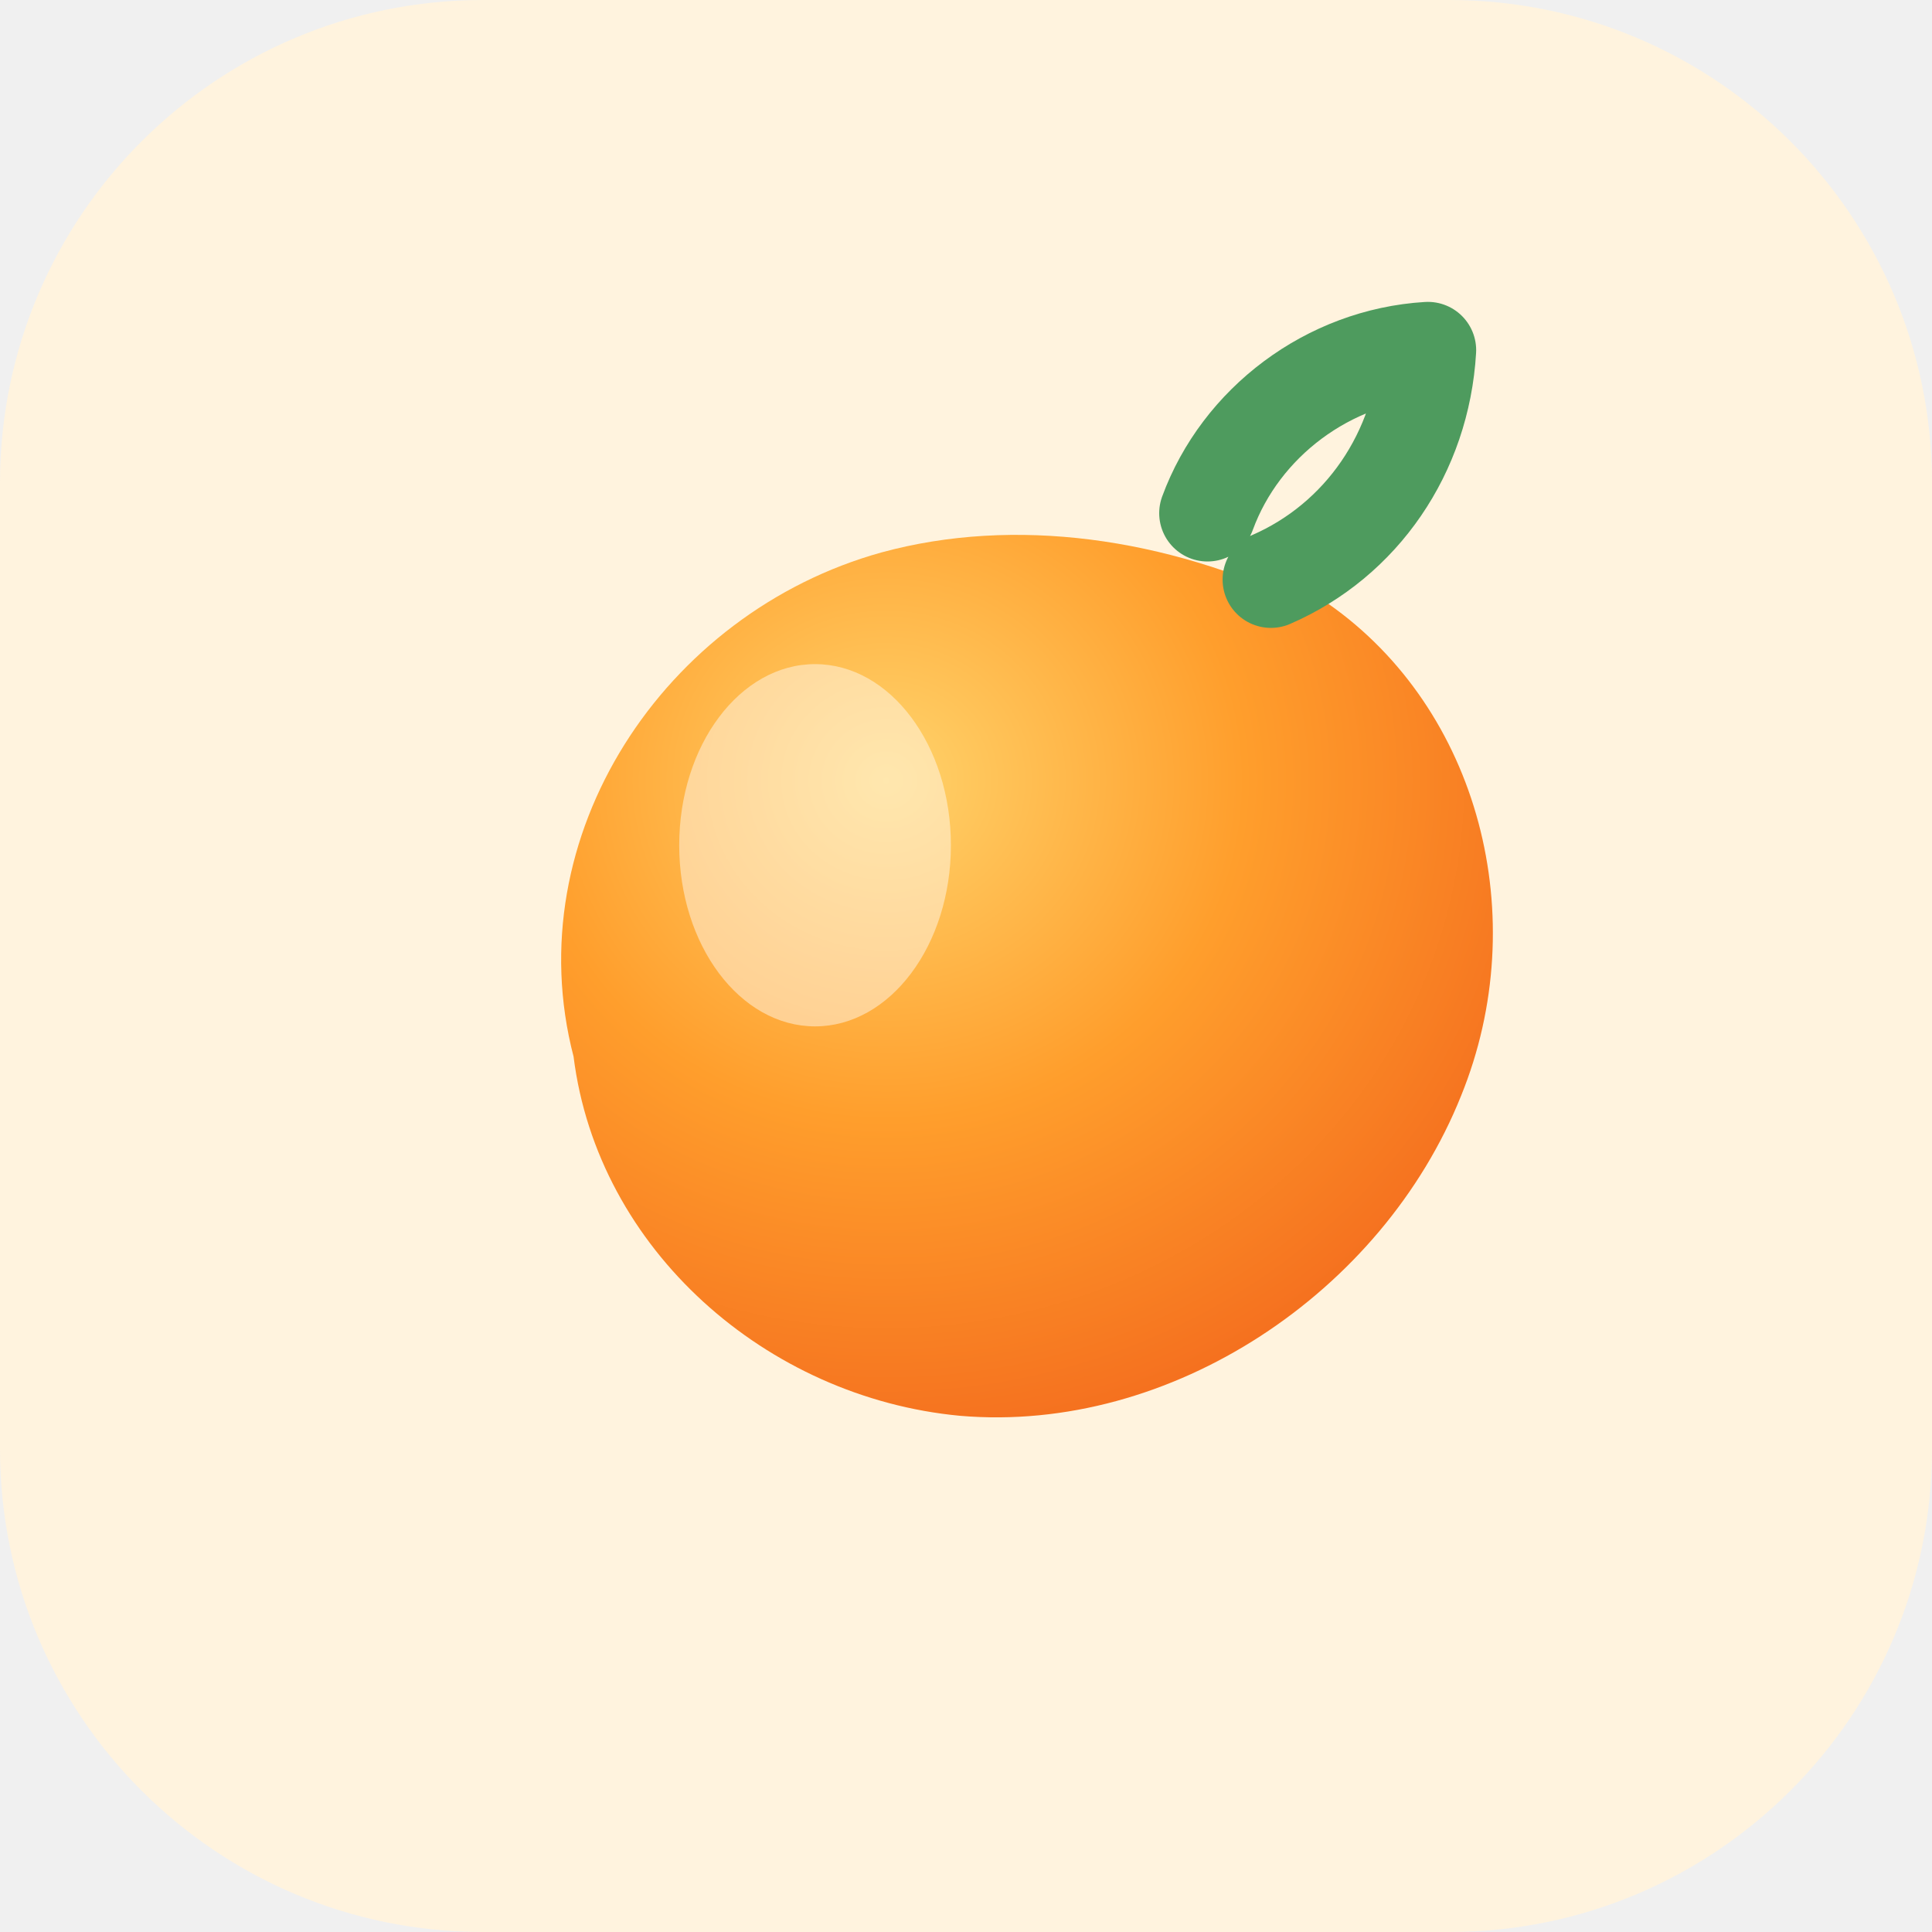
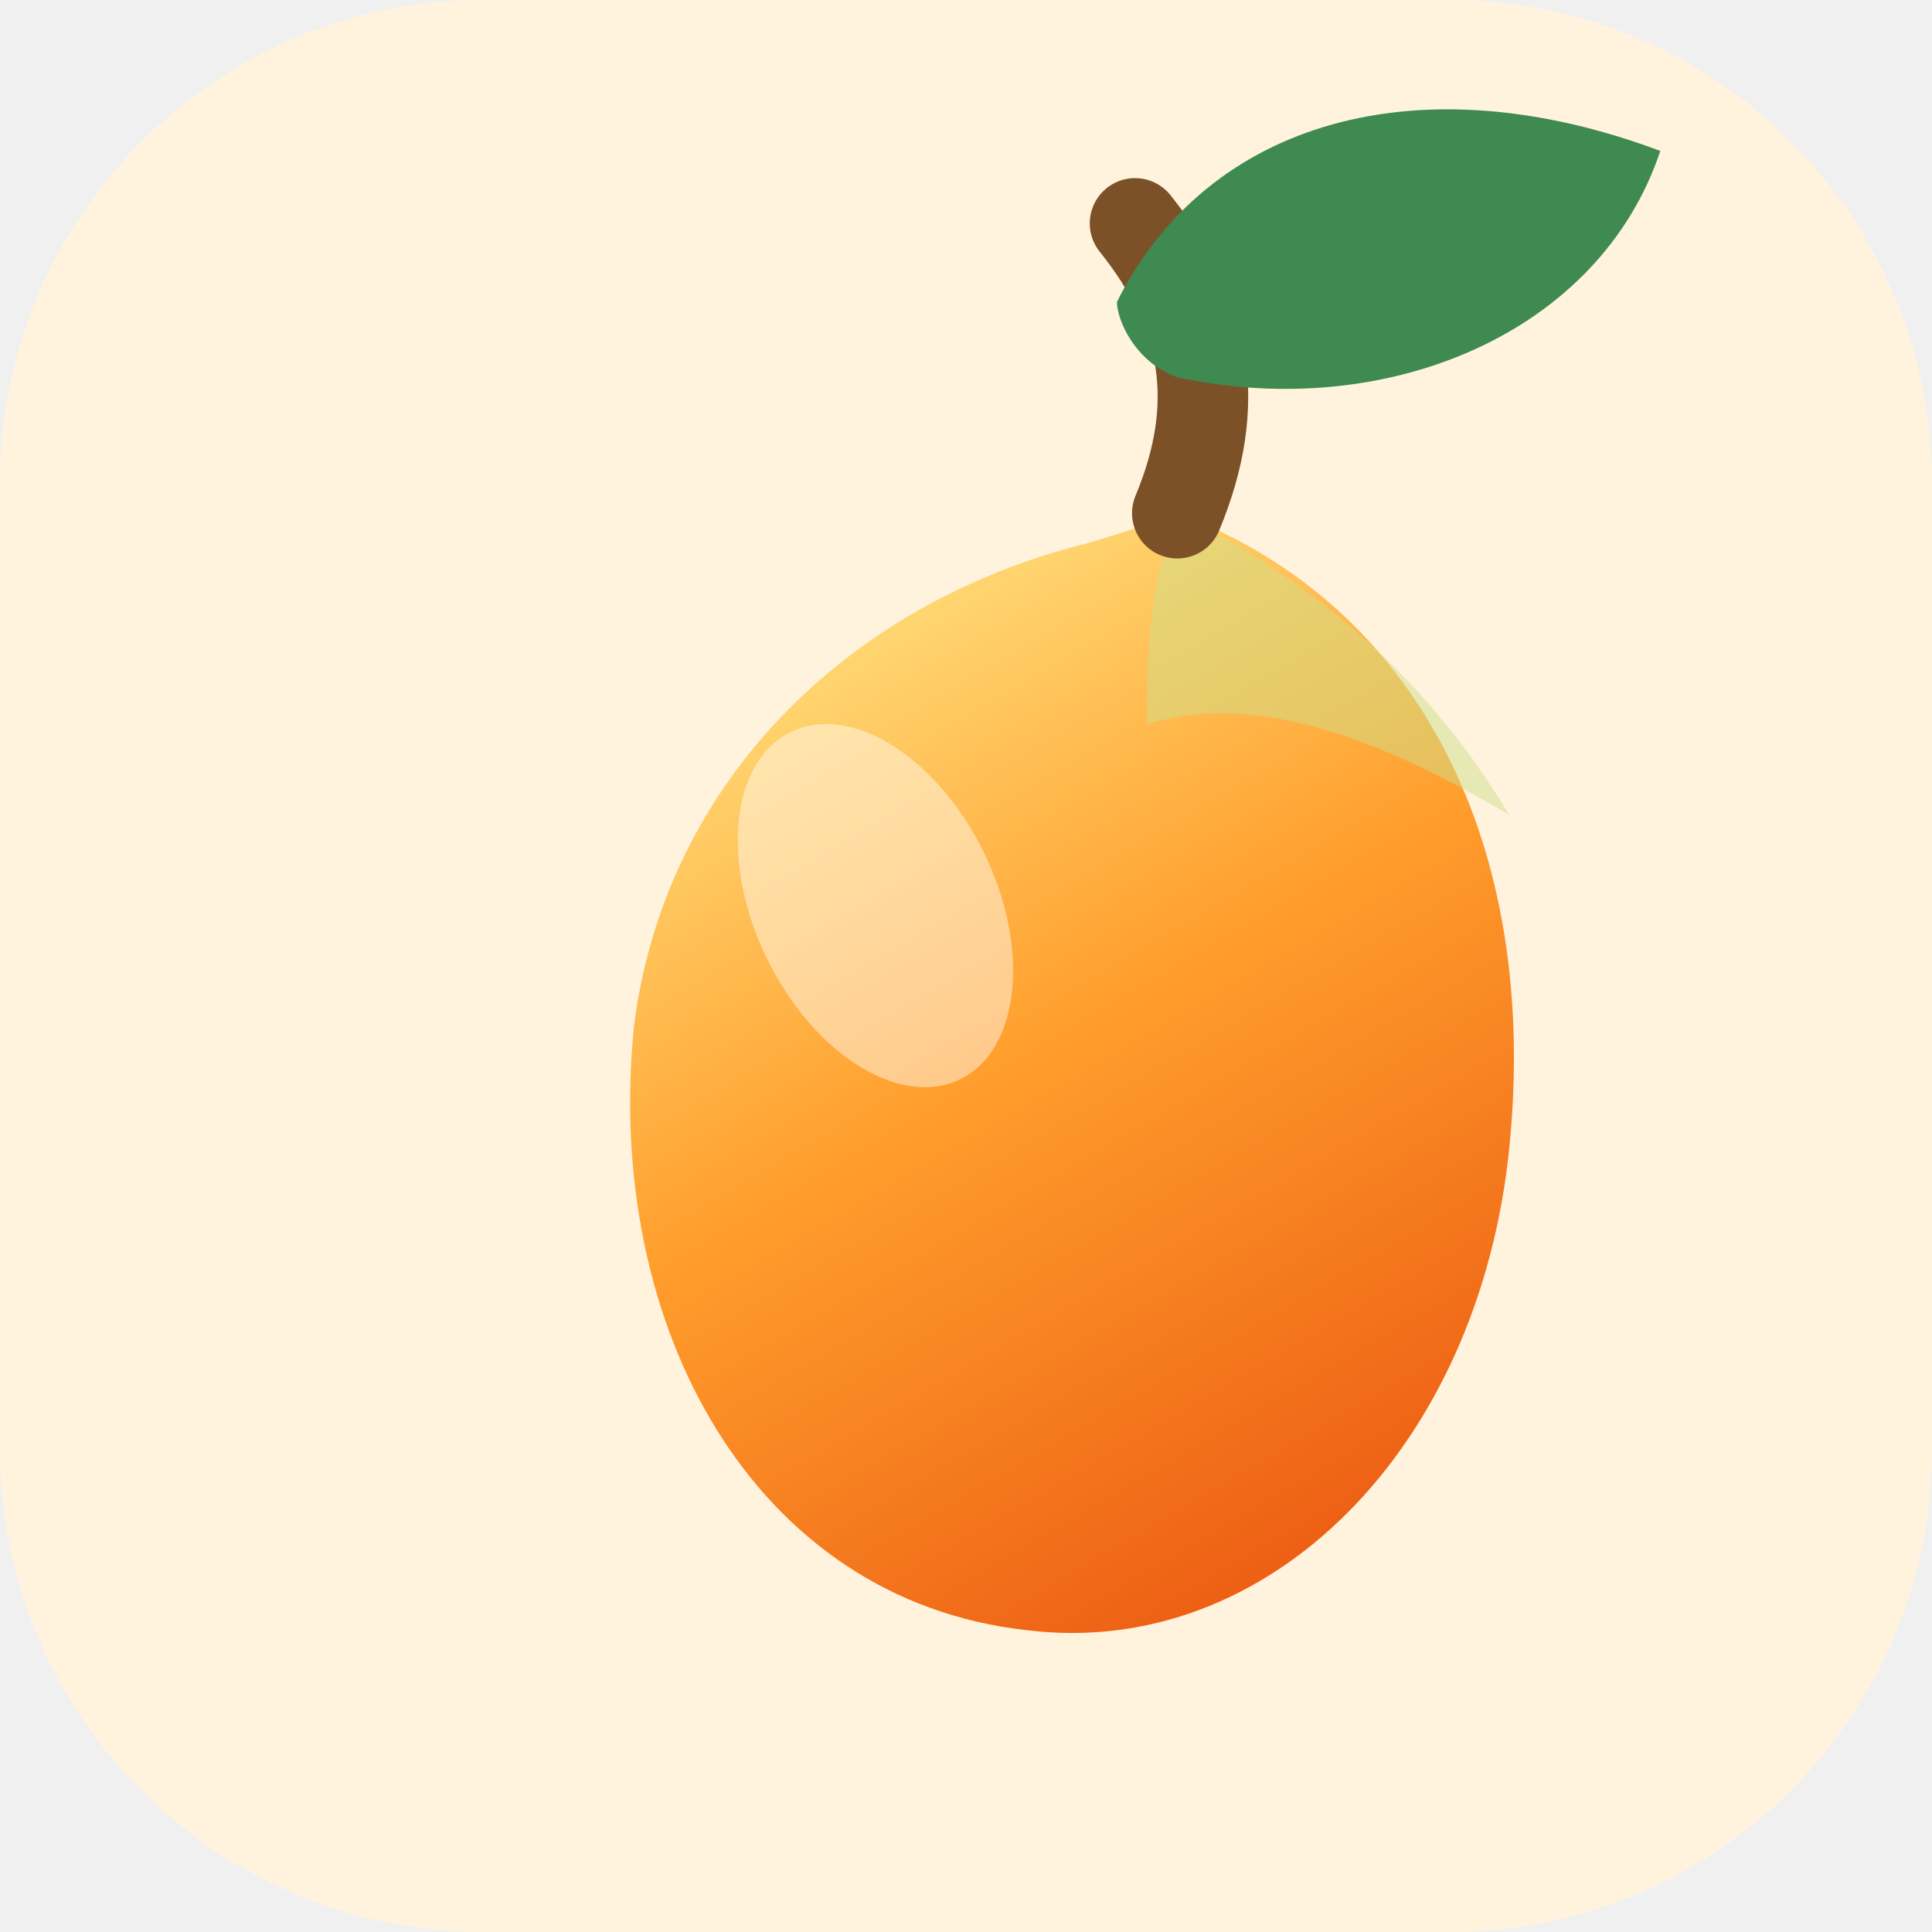
<svg xmlns="http://www.w3.org/2000/svg" viewBox="0 0 64 64" width="64" height="64">
  <defs>
-     <radialGradient id="m" cx="35%" cy="28%" r="85%">
-       <stop offset="0%" stop-color="#FFD36B" />
-       <stop offset="45%" stop-color="#FF9E2C" />
-       <stop offset="100%" stop-color="#F2631B" />
-     </radialGradient>
+     <linearGradient id="m" x1=".28" y1=".05" x2=".72" y2="1">
+       <stop offset="0%" stop-color="#FFDD7A" />
+       <stop offset="44%" stop-color="#FF9E2C" />
+       <stop offset="100%" stop-color="#EC5A12" />
+     </linearGradient>
  </defs>
  <rect width="64" height="64" rx="16" fill="#FFF3DE" />
-   <path d="M44 20c5 3.5 6.8 10.4 4.4 16.3-2.6 6.5-9.6 11.2-16.6 10.6-6.4-.6-12-5.5-12.8-11.9C17.1 27.7 22 20.3 29.2 18.3c4.4-1.2 9.4-.5 14 1.7z" fill="url(#m)" />
-   <path d="M40 17c1.1-3 4-5.2 7.3-5.4-.2 3.4-2.2 6.3-5.2 7.6" fill="none" stroke="#4E9B5E" stroke-width="3.2" stroke-linecap="round" stroke-linejoin="round" />
-   <ellipse cx="27" cy="28" rx="4.5" ry="6" fill="#fff" opacity=".45" />
+   <path d="M39 17 C47 20 51 28 50 38 C49 48 42 55 34 54 C25 53 20 44 21 34 C22 26 28 20 36 18 C37 17.7 38 17.4 39 17 Z" fill="url(#m)" />
+   <path d="M39 17 C43 19 47 22 50 27 C45 24 41 23 38 24 C38 22 38 19.5 39 17 Z" fill="#CFE08A" opacity=".5" />
+   <ellipse cx="29" cy="30" rx="4" ry="6.4" transform="rotate(-26 29 30)" fill="#fff" opacity=".45" />
+   <path d="M39 17 c1.5-3.6 1-6.6-1.4-9.6" fill="none" stroke="#7C5127" stroke-width="3" stroke-linecap="round" />
+   <path d="M37 10 C40 4 47 2 55 5 C53 11 46 14 39 12.5 C37.6 12 37 10.6 37 10 Z" fill="#3E8A50" />
</svg>
